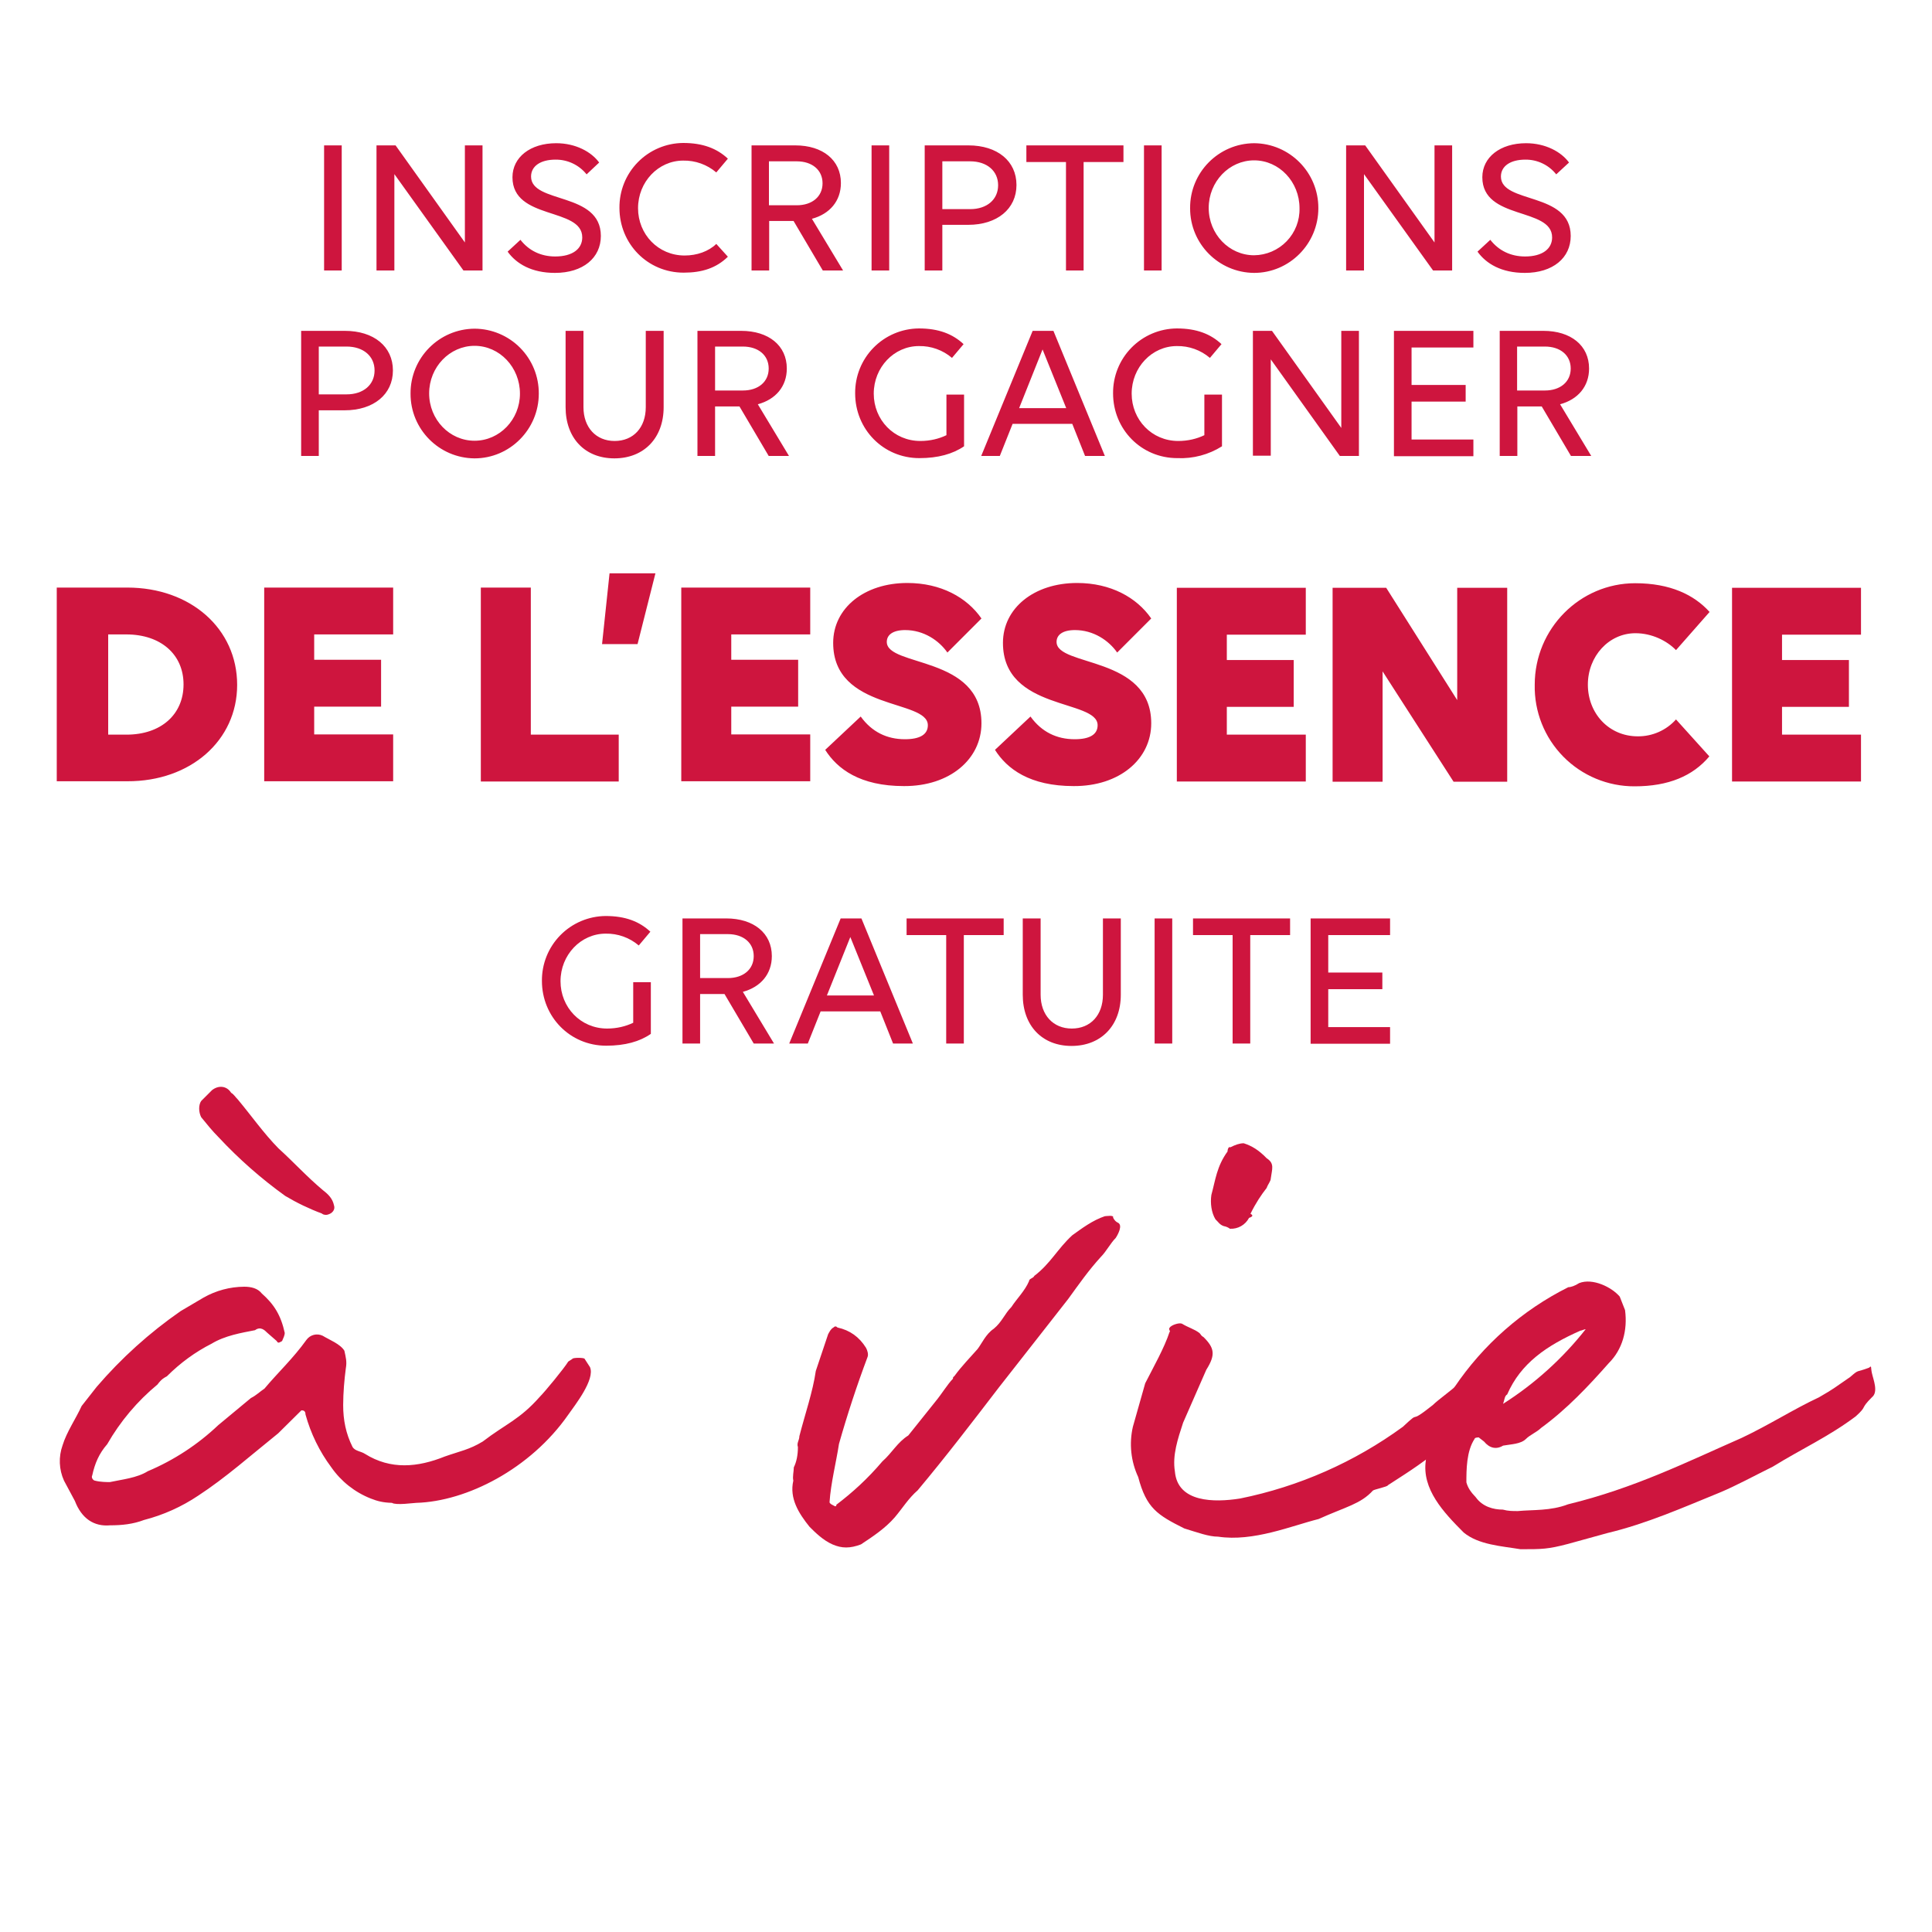
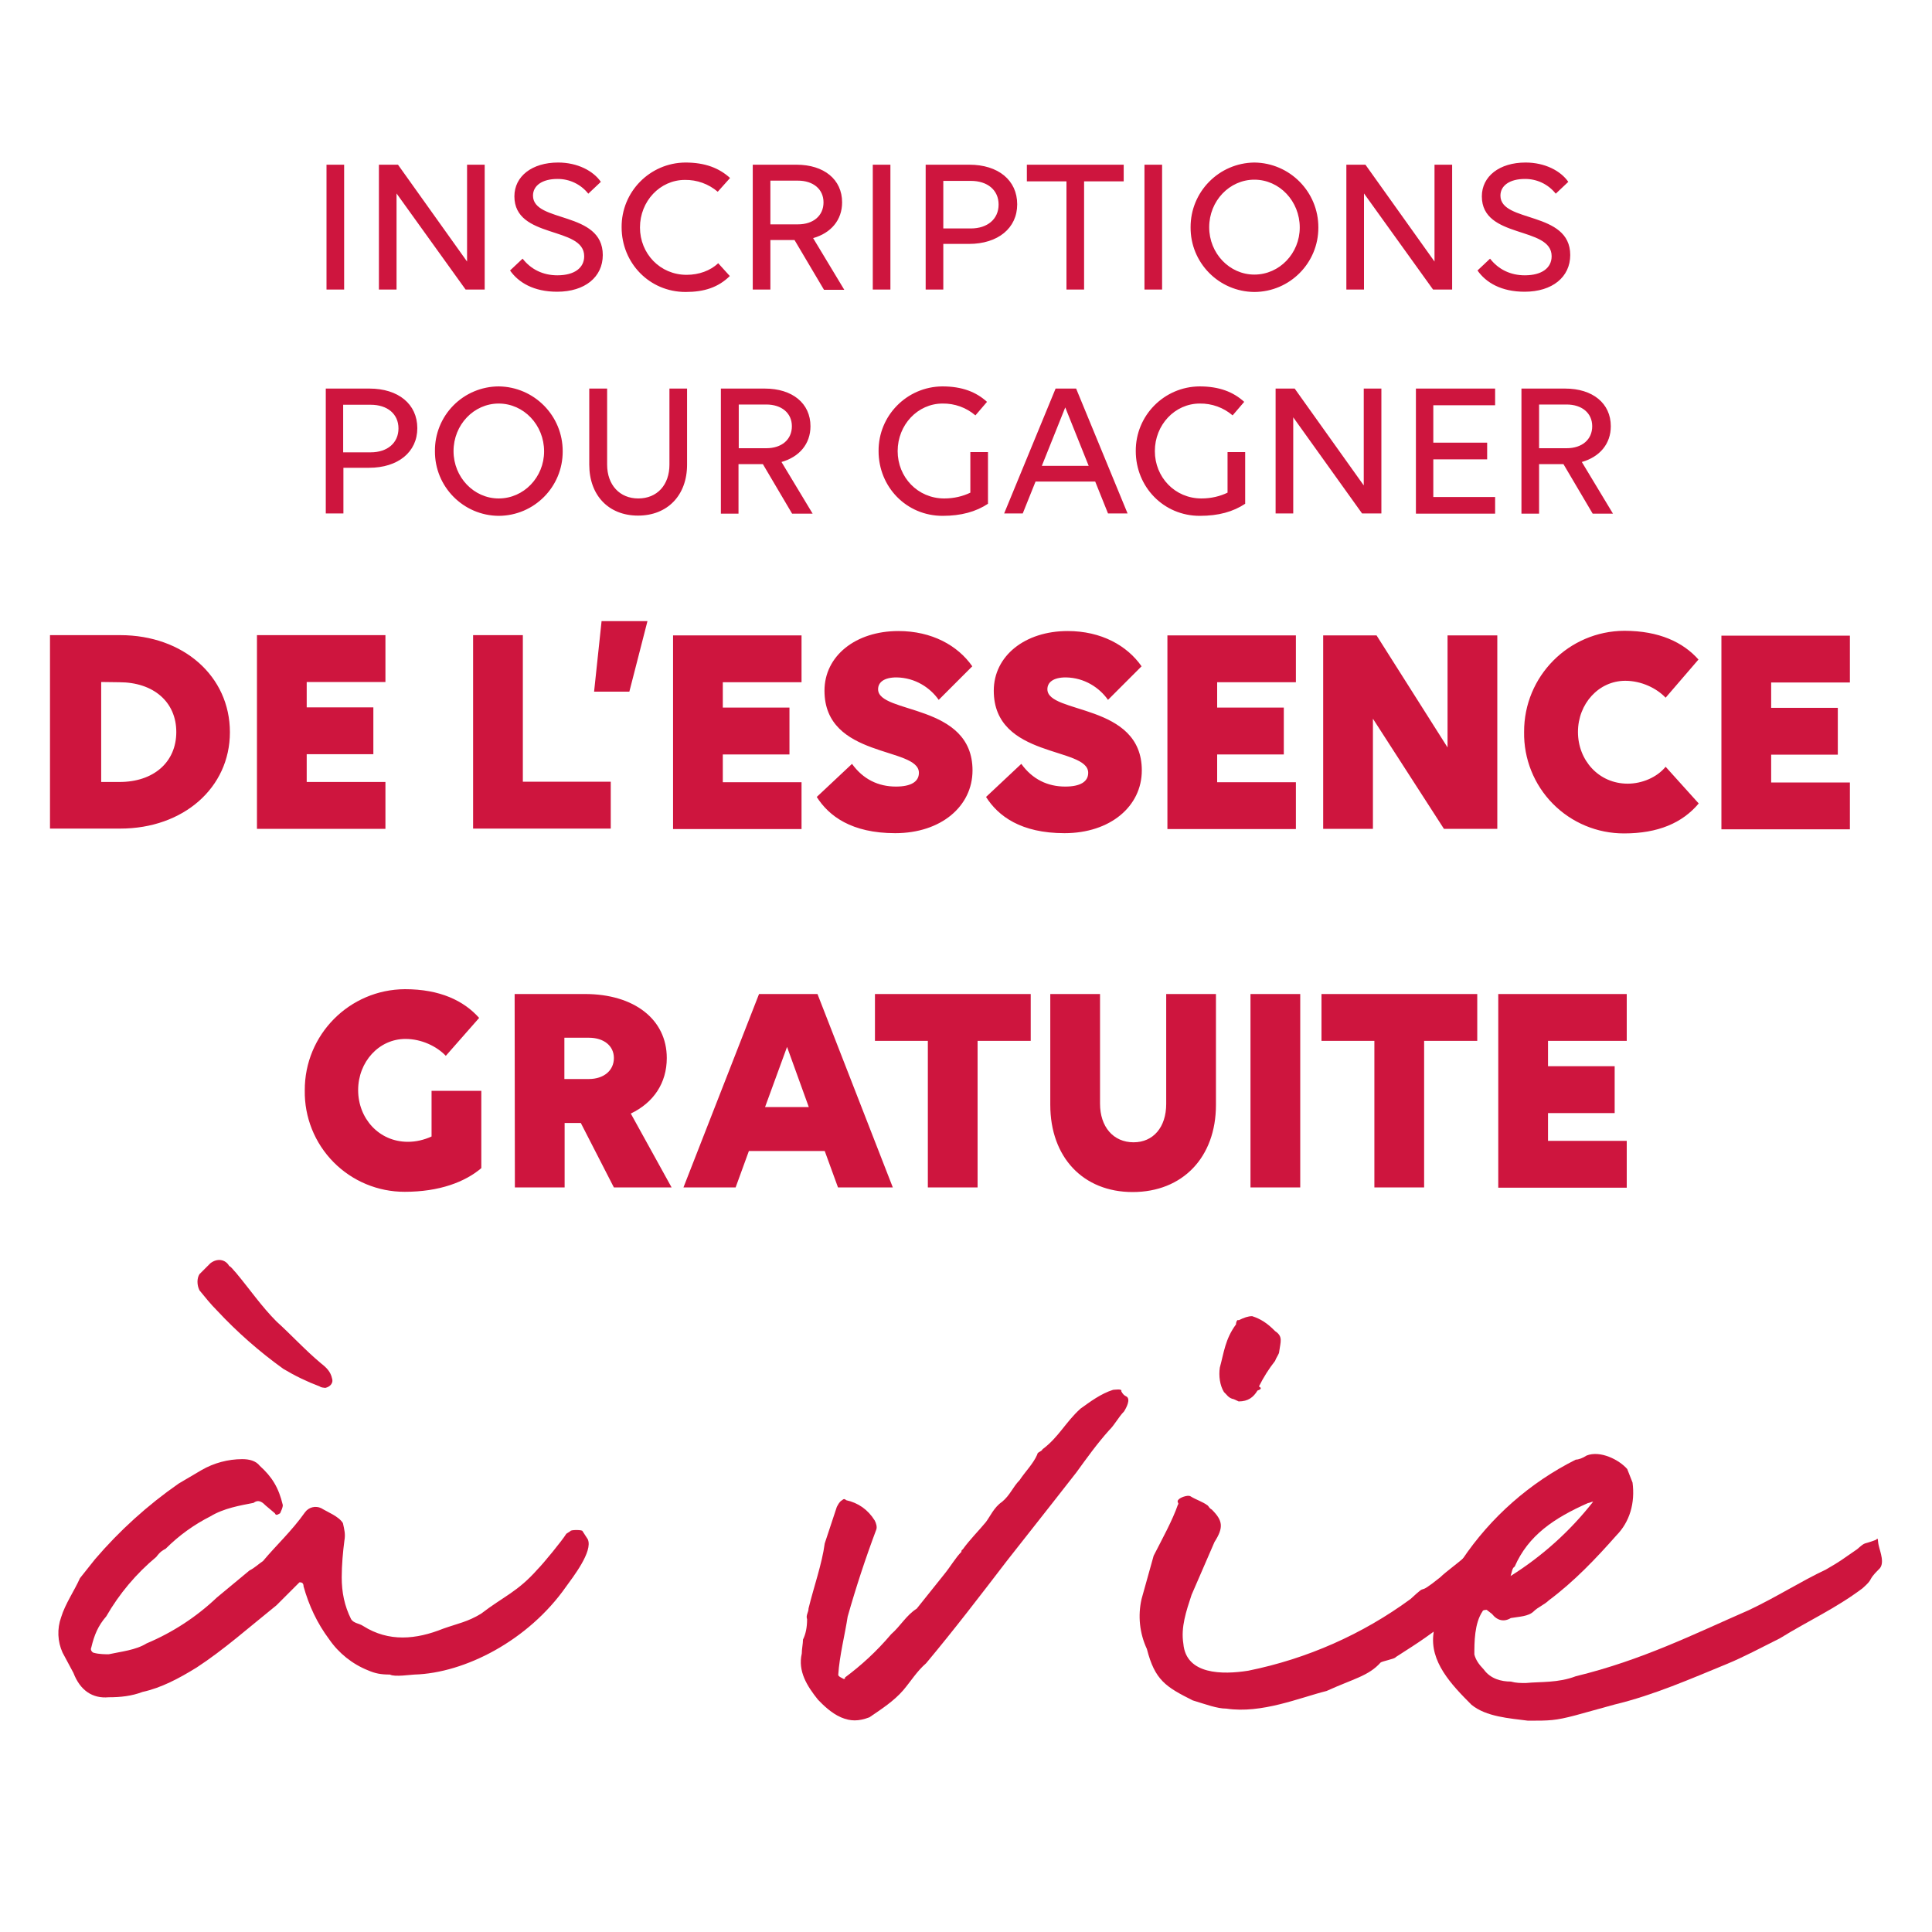
<svg xmlns="http://www.w3.org/2000/svg" width="80" height="80" viewBox="0 0 80 80">
-   <g fill="#CE153E">
-     <g>
-       <path d="M13.42 6.02h.73v5.18h-.73V6.02zM16.33 7.21v3.99h-.74V6.02h.79l2.87 4.02V6.02h.73v5.18h-.79l-2.86-3.99zM24.29 7.22A1.63 1.63 0 0 0 23 6.61c-.62 0-1.01.27-1.01.7 0 1.14 2.89.62 2.89 2.46 0 .91-.74 1.53-1.9 1.53-.97 0-1.6-.38-1.96-.88l.53-.49c.35.45.85.69 1.44.69.71 0 1.12-.31 1.12-.79 0-1.26-2.89-.7-2.89-2.49 0-.83.74-1.41 1.81-1.41.81 0 1.46.36 1.78.8l-.52.49zM29.66 7.14a2.05 2.05 0 0 0-1.37-.49c-1.03 0-1.87.88-1.87 1.97 0 1.08.83 1.96 1.93 1.96.51 0 .99-.17 1.31-.48l.48.53c-.48.47-1.07.66-1.83.66-1.5 0-2.66-1.2-2.66-2.68a2.66 2.66 0 0 1 2.64-2.69c.82 0 1.4.23 1.85.65l-.48.57zM31.12 6.02h1.81c1.14 0 1.89.61 1.89 1.56 0 .74-.46 1.28-1.2 1.48l1.29 2.14h-.84l-1.21-2.05h-1.01v2.05h-.73V6.02zm.72.66V8.5h1.15c.64 0 1.07-.36 1.07-.91s-.43-.91-1.07-.91h-1.15zM36.09 6.02h.73v5.18h-.73V6.02zM38.29 6.02h1.81c1.2 0 1.99.65 1.99 1.64 0 .99-.8 1.65-2 1.65h-1.07v1.89h-.73V6.02zm.73.66v1.98h1.15c.7 0 1.16-.4 1.16-.99s-.46-.99-1.16-.99h-1.15zM44.87 6.71v4.49h-.73V6.71H42.5v-.69h4.02v.69h-1.65zM47.37 6.02h.73v5.18h-.73V6.02zM54.59 8.62c0 1.48-1.2 2.68-2.66 2.68a2.67 2.67 0 0 1-2.65-2.68 2.67 2.67 0 0 1 2.65-2.69 2.68 2.68 0 0 1 2.66 2.69zm-.78 0c0-1.09-.84-1.98-1.88-1.98-1.03 0-1.88.88-1.88 1.97 0 1.08.84 1.96 1.88 1.96a1.9 1.9 0 0 0 1.88-1.95zM56.48 7.21v3.99h-.74V6.02h.79l2.87 4.02V6.02h.73v5.18h-.79l-2.86-3.99zM64.44 7.22a1.61 1.61 0 0 0-1.28-.61c-.62 0-1.01.27-1.01.7 0 1.14 2.89.62 2.89 2.46 0 .91-.74 1.53-1.9 1.53-.97 0-1.6-.38-1.96-.88l.53-.49c.35.45.85.69 1.44.69.71 0 1.12-.31 1.12-.79 0-1.26-2.89-.7-2.89-2.49 0-.83.74-1.41 1.81-1.41.81 0 1.46.36 1.78.8l-.53.49zM12.47 13.7h1.81c1.2 0 1.99.65 1.99 1.64 0 .99-.8 1.65-2 1.65H13.2v1.89h-.73V13.7zm.73.65v1.98h1.15c.7 0 1.16-.4 1.16-.99s-.46-.99-1.16-.99H13.2zM22.31 16.3c0 1.48-1.2 2.68-2.66 2.68A2.67 2.67 0 0 1 17 16.3a2.67 2.67 0 0 1 2.65-2.69 2.67 2.67 0 0 1 2.66 2.69zm-.78 0c0-1.09-.84-1.98-1.88-1.98-1.03 0-1.88.88-1.88 1.97 0 1.08.84 1.96 1.88 1.96s1.88-.88 1.88-1.95zM23.42 13.7h.74v3.16c0 .84.52 1.4 1.29 1.4.78 0 1.29-.56 1.29-1.4V13.7h.74v3.16c0 1.28-.82 2.12-2.04 2.12s-2.02-.84-2.02-2.12V13.7zM28.88 13.7h1.81c1.14 0 1.89.61 1.89 1.56 0 .74-.46 1.28-1.2 1.48l1.29 2.14h-.84l-1.21-2.05h-1.01v2.05h-.73V13.7zm.73.65v1.82h1.15c.64 0 1.07-.36 1.07-.91s-.43-.91-1.07-.91h-1.15zM38.07 18.97c-1.5 0-2.66-1.2-2.66-2.68a2.66 2.66 0 0 1 2.64-2.69c.82 0 1.4.23 1.85.65l-.48.57a2.05 2.05 0 0 0-1.37-.49c-1.03 0-1.87.88-1.87 1.97 0 1.08.83 1.96 1.93 1.96.4 0 .77-.09 1.08-.24v-1.68h.73v2.14c-.47.32-1.08.49-1.85.49zM44.4 17.55h-2.47l-.53 1.33h-.77l2.13-5.18h.86l2.13 5.18h-.82l-.53-1.33zm-1.23-3.08-.97 2.43h1.95l-.98-2.43zM48.75 18.97c-1.5 0-2.66-1.2-2.66-2.68a2.66 2.66 0 0 1 2.64-2.69c.82 0 1.4.23 1.85.65l-.48.57a2.05 2.05 0 0 0-1.37-.49c-1.03 0-1.87.88-1.87 1.97 0 1.08.83 1.96 1.93 1.96.4 0 .77-.09 1.08-.24v-1.68h.73v2.14a3.2 3.2 0 0 1-1.85.49zM52.62 14.88v3.99h-.74V13.7h.79l2.87 4.02V13.7h.73v5.18h-.79l-2.86-4zM57.72 13.7h3.29v.69h-2.56v1.55h2.24v.69h-2.24v1.57h2.56v.69h-3.29V13.7zM62.1 13.7h1.81c1.14 0 1.89.61 1.89 1.56 0 .74-.46 1.28-1.2 1.48l1.29 2.14h-.84l-1.21-2.05h-1.01v2.05h-.73V13.7zm.72.65v1.82h1.15c.64 0 1.07-.36 1.07-.91s-.43-.91-1.07-.91h-1.15z" />
+   <g>
+     <g fill="#CE153E">
+       <path d="M13.52 6.82h.73v5.17h-.73V6.82zM16.42 8.01v3.98h-.73V6.82h.79l2.86 4.01V6.82h.73v5.17h-.79l-2.86-3.98zM24.36 8.02a1.61 1.61 0 0 0-1.28-.61c-.62 0-1.01.27-1.01.69 0 1.14 2.89.62 2.89 2.46 0 .91-.74 1.52-1.89 1.52-.97 0-1.6-.38-1.95-.88l.52-.49c.35.45.85.69 1.44.69.71 0 1.11-.31 1.11-.79 0-1.26-2.89-.7-2.89-2.48 0-.83.73-1.4 1.81-1.4.81 0 1.46.35 1.77.8l-.52.49zM29.72 7.94a2.04 2.04 0 0 0-1.36-.49c-1.03 0-1.86.88-1.86 1.97 0 1.08.83 1.96 1.93 1.96.51 0 .98-.17 1.31-.48l.48.53c-.48.47-1.06.66-1.83.66-1.5 0-2.65-1.2-2.65-2.68a2.66 2.66 0 0 1 2.64-2.68c.82 0 1.4.23 1.85.64l-.51.57zM31.17 6.82h1.81c1.14 0 1.89.61 1.89 1.56 0 .73-.46 1.27-1.2 1.48L34.96 12h-.84L32.9 9.94h-1v2.05h-.73V6.82zm.73.66v1.81h1.14c.64 0 1.06-.36 1.06-.91s-.43-.9-1.06-.9H31.9zM36.14 6.82h.73v5.17h-.73V6.82zM38.33 6.82h1.81c1.19 0 1.98.64 1.98 1.64 0 .99-.8 1.64-2 1.64h-1.06v1.89h-.73V6.82zm.73.66v1.98h1.14c.69 0 1.15-.39 1.15-.99s-.46-.98-1.15-.98h-1.14zM44.89 7.51v4.48h-.73V7.51h-1.64v-.69h4.01v.69h-1.64zM47.39 6.82h.73v5.17h-.73V6.82zM54.59 9.42a2.66 2.66 0 0 1-2.65 2.67 2.66 2.66 0 0 1-2.64-2.68 2.67 2.67 0 0 1 2.64-2.68 2.68 2.68 0 0 1 2.65 2.69zm-.77 0c0-1.09-.84-1.98-1.88-1.98-1.03 0-1.87.88-1.87 1.97 0 1.08.84 1.96 1.87 1.96 1.04 0 1.88-.88 1.88-1.95zM56.48 8.01v3.98h-.73V6.82h.79l2.86 4.01V6.82h.73v5.17h-.79l-2.86-3.98zM64.42 8.02a1.61 1.61 0 0 0-1.28-.61c-.62 0-1.01.27-1.01.69 0 1.14 2.89.62 2.89 2.46 0 .91-.74 1.52-1.89 1.52-.97 0-1.6-.38-1.95-.88l.52-.49c.35.45.85.69 1.44.69.71 0 1.11-.31 1.11-.79 0-1.26-2.89-.7-2.89-2.48 0-.83.73-1.4 1.81-1.4.81 0 1.46.35 1.77.8l-.52.49zM13.49 16.09h1.81c1.19 0 1.98.64 1.98 1.64 0 .99-.8 1.64-2 1.64h-1.06v1.89h-.73v-5.17zm.72.66v1.98h1.14c.69 0 1.15-.39 1.15-.99s-.46-.98-1.15-.98h-1.14zM23.3 18.69a2.66 2.66 0 0 1-2.65 2.67 2.66 2.66 0 0 1-2.64-2.68A2.65 2.65 0 0 1 20.65 16a2.68 2.68 0 0 1 2.65 2.69zm-.77 0c0-1.09-.84-1.98-1.88-1.98-1.03 0-1.87.88-1.87 1.97 0 1.08.84 1.96 1.87 1.96 1.04 0 1.88-.88 1.88-1.95zM24.41 16.09h.73v3.15c0 .84.52 1.4 1.29 1.4.78 0 1.29-.56 1.29-1.4v-3.15h.73v3.15c0 1.27-.81 2.11-2.03 2.11s-2.02-.84-2.02-2.11v-3.15zM29.86 16.09h1.81c1.14 0 1.89.61 1.89 1.56 0 .73-.46 1.27-1.2 1.48l1.29 2.14h-.85l-1.21-2.05h-1.01v2.05h-.73v-5.18zm.73.66v1.81h1.14c.64 0 1.06-.36 1.06-.91s-.43-.9-1.06-.9h-1.14zM39.03 21.36c-1.5 0-2.65-1.2-2.65-2.68A2.66 2.66 0 0 1 39.02 16c.82 0 1.4.23 1.85.64l-.48.56a2.04 2.04 0 0 0-1.36-.49c-1.03 0-1.86.88-1.86 1.97 0 1.08.83 1.96 1.93 1.96.4 0 .77-.09 1.08-.24v-1.68h.73v2.14c-.5.33-1.11.5-1.88.5zM45.35 19.94h-2.47l-.53 1.32h-.77l2.13-5.17h.85l2.13 5.17h-.81l-.53-1.32zm-1.24-3.07-.97 2.42h1.94l-.97-2.42zM49.68 21.36c-1.5 0-2.65-1.2-2.65-2.68A2.66 2.66 0 0 1 49.67 16c.82 0 1.4.23 1.85.64l-.48.56a2.04 2.04 0 0 0-1.36-.49c-1.03 0-1.86.88-1.86 1.97 0 1.08.83 1.96 1.93 1.96.4 0 .77-.09 1.08-.24v-1.68h.73v2.14c-.5.33-1.1.5-1.88.5zM53.55 17.28v3.98h-.73v-5.17h.79l2.86 4.01v-4.01h.73v5.17h-.8l-2.85-3.98zM58.63 16.09h3.28v.69h-2.56v1.55h2.23v.69h-2.23v1.56h2.56v.69h-3.28v-5.18zM63 16.09h1.81c1.14 0 1.89.61 1.89 1.56 0 .73-.46 1.27-1.2 1.48l1.29 2.14h-.84l-1.21-2.05h-1.01v2.05H63v-5.18zm.73.66v1.81h1.14c.64 0 1.06-.36 1.06-.91s-.43-.9-1.06-.9h-1.14z" />
+     </g>
+     <g fill="#CE153E">
+       <path d="M15.25 69.17a3.57 3.57 0 0 1-1.62-1.29c-.5-.67-.84-1.4-1.06-2.19 0-.17-.11-.17-.17-.17l-.95.95c-1.12.9-2.19 1.85-3.31 2.58-.73.45-1.46.84-2.24 1.01-.45.17-.9.22-1.4.22-.67.06-1.18-.28-1.46-1.01l-.45-.84a1.95 1.95 0 0 1-.06-1.46c.17-.56.56-1.12.78-1.62l.62-.78a18.34 18.34 0 0 1 3.47-3.14l.95-.56a3.4 3.4 0 0 1 1.68-.45c.28 0 .56.06.73.28.5.45.78.9.95 1.62 0 .11-.06.22-.11.34-.11.06-.17.11-.22 0l-.38-.32c-.11-.11-.28-.28-.5-.11-.56.11-1.23.22-1.79.56-.67.34-1.29.78-1.85 1.34-.11.06-.22.11-.39.34a9.11 9.11 0 0 0-2.07 2.46c-.34.39-.5.78-.62 1.29-.06.11.06.22.11.22.21.06.5.06.61.06.5-.11 1.12-.17 1.57-.45a9.67 9.67 0 0 0 2.91-1.9l1.35-1.12c.22-.11.39-.28.56-.39.56-.67 1.18-1.23 1.74-2.02a.54.54 0 0 1 .67-.17c.28.17.73.34.9.62.06.28.11.45.06.73-.06.45-.11 1.01-.11 1.51 0 .62.11 1.18.39 1.74.11.17.34.17.5.28 1.06.67 2.19.56 3.31.11.62-.22 1.01-.28 1.57-.62.95-.73 1.51-.9 2.35-1.85.22-.22 1.01-1.18 1.18-1.46l.17-.11c0-.06.5-.06.5 0l.22.34c.22.5-.62 1.57-.9 1.96-1.57 2.24-4.2 3.58-6.28 3.64-.11 0-.84.11-1.01 0-.39 0-.62-.05-.9-.17zm-2.01-11.76a9.21 9.21 0 0 1-1.51-.73 18.54 18.54 0 0 1-2.74-2.41c-.28-.28-.5-.56-.73-.84-.11-.22-.11-.5 0-.67l.45-.45c.28-.22.62-.17.78.11.11.06.17.17.28.28.56.67 1.06 1.4 1.68 2.02.62.56 1.18 1.18 1.85 1.74.22.17.39.34.45.62.06.17-.06.34-.28.39-.06-.01-.17-.01-.23-.06zM33.25 67.89c.11-.22.17-.5.17-.84-.06-.17.06-.28.06-.45.22-.9.56-1.85.67-2.69l.5-1.51c.06-.11.11-.22.22-.28.06-.06.11-.06.17 0 .5.11.9.39 1.18.84.06.11.11.28.06.39a45.57 45.57 0 0 0-1.18 3.59c-.11.73-.34 1.62-.39 2.41 0 .06.11.11.11.11l.11.06c.06 0 .06 0 .06-.06.67-.5 1.29-1.06 1.91-1.79.39-.34.62-.78 1.06-1.06l1.12-1.4c.28-.34.5-.73.73-.95 0-.06 0-.06.06-.11.28-.39.67-.78.95-1.12.17-.22.34-.62.67-.84.34-.28.45-.62.73-.9.22-.34.56-.67.73-1.06 0-.11.17-.11.22-.22.67-.5.95-1.12 1.57-1.68.39-.28.84-.62 1.35-.78.06 0 .39-.06.34.06.06.11.11.17.22.22.17.11 0 .45-.11.62-.22.22-.39.56-.62.78-.5.56-.9 1.12-1.35 1.74l-1.01 1.29-1.85 2.35c-1.12 1.46-2.19 2.86-3.36 4.26-.39.34-.62.73-.95 1.12-.39.45-.9.78-1.4 1.12-.45.17-.78.17-1.18 0-.39-.17-.73-.5-.95-.73-.45-.56-.84-1.18-.67-1.91 0-.19.05-.41.05-.58zM49.39 70.41c-1.12-.56-1.57-.84-1.9-2.13a3.2 3.2 0 0 1-.22-2.07l.5-1.79c.34-.67.78-1.46 1.01-2.13.06 0-.06-.11 0-.17.06-.11.39-.22.5-.17.28.17.5.22.73.39.06.06.06.11.17.17.45.45.5.73.11 1.34l-.95 2.19c-.22.67-.45 1.34-.34 2.02.11 1.29 1.62 1.29 2.69 1.12a17.1 17.1 0 0 0 6.72-2.97c.84-.78.11 0 1.23-.9.22-.22.78-.62 1.01-.84.62-.34 1.74-1.62 2.13-.95.11.28-.28.73-.06 1.12l-.11.34c-.11.34-.39.39-.73.45-.5.45-.95.78-1.4 1.29-1.46 1.12-1.57 1.18-2.69 1.9 0 .06-.56.17-.62.22-.5.56-1.12.67-2.24 1.18-1.12.28-2.69.95-4.15.73-.38 0-.83-.17-1.39-.34zm1.63-12.49c-.17-.06-.22-.17-.34-.28-.17-.28-.22-.67-.17-1.01.17-.62.22-1.18.67-1.79 0-.11.06-.22.11-.17.22-.11.39-.17.56-.17.34.11.62.28.95.62.34.22.22.45.17.84 0 .11-.11.22-.17.39a6.1 6.1 0 0 0-.67 1.06c.11.06.11.11-.06.17-.17.28-.39.45-.78.45-.11-.05-.22-.11-.27-.11z" />
+       <path d="M60.93 70.59c-.84-.84-1.74-1.79-1.57-2.97 0-.11.06-.78.17-.95l.11-.34c.39-.9.39-.9.9-1.74a12.33 12.33 0 0 1 4.71-4.15c.11 0 .28-.06.45-.17.56-.22 1.34.17 1.68.56l.22.56c.11.84-.11 1.62-.67 2.19-.84.95-1.74 1.9-2.8 2.69-.17.17-.45.28-.62.45-.22.22-.62.22-.95.28-.28.17-.56.11-.78-.17l-.22-.17s-.17 0-.17.06c-.34.5-.34 1.29-.34 1.79.06.22.17.39.39.62.28.39.73.5 1.12.5.22.06.39.06.62.06.62-.06 1.34 0 2.07-.28 2.75-.67 4.88-1.74 7.17-2.74 1.18-.56 2.13-1.18 3.19-1.68.67-.39.56-.34 1.29-.84.39-.34.22-.17.78-.39.11-.11.06 0 .11.22.06.28.28.78 0 1.01-.5.5-.17.34-.67.78-1.12.84-2.24 1.34-3.42 2.07-.78.39-1.51.78-2.19 1.06-1.51.62-3.03 1.29-4.65 1.68l-1.63.45c-.84.22-1.06.22-1.96.22-.77-.1-1.73-.16-2.34-.66zm5.04-8.41c-.06 0-.17.06-.22.06-1.4.62-2.47 1.34-3.03 2.63-.11.06-.11.22-.17.39a13.34 13.34 0 0 0 3.42-3.08z" />
+     </g>
+     <g fill="#CE153E">
+       <path d="M2.07 26.3h2.91c2.61 0 4.54 1.7 4.54 4.02 0 2.3-1.93 3.99-4.54 3.99H2.07V26.3zm2.12 1.94v4.14h.76c1.41 0 2.35-.82 2.35-2.07 0-1.24-.94-2.06-2.36-2.06l-.75-.01zM10.64 26.3h5.32v1.94H12.7v1.05h2.76v1.94H12.7v1.15h3.26v1.94h-5.32V26.3zM19.59 26.3h2.06v6.07h3.64v1.94h-5.7V26.3zM26.06 28.64H24.6l.31-2.92h1.9l-.75 2.92zM27.87 26.31h5.32v1.94h-3.26v1.05h2.76v1.94h-2.76v1.15h3.26v1.94h-5.32v-8.02zM38.87 28.98c-.35-.5-.97-.92-1.75-.93-.51 0-.76.2-.76.49 0 1.04 3.91.56 3.91 3.36 0 1.49-1.31 2.6-3.2 2.6-1.81 0-2.75-.71-3.25-1.5l1.46-1.37c.46.64 1.09.94 1.82.94.62 0 .95-.2.95-.57 0-1.09-3.91-.58-3.91-3.4 0-1.44 1.29-2.47 3.06-2.47 1.39 0 2.46.6 3.06 1.46l-1.39 1.39zM45.88 28.98c-.35-.5-.97-.92-1.75-.93-.51 0-.76.2-.76.49 0 1.04 3.91.56 3.91 3.36 0 1.49-1.31 2.6-3.2 2.6-1.81 0-2.75-.71-3.25-1.5l1.46-1.37c.46.64 1.09.94 1.82.94.62 0 .95-.2.95-.57 0-1.09-3.91-.58-3.91-3.4 0-1.44 1.29-2.47 3.06-2.47 1.39 0 2.46.6 3.06 1.46l-1.39 1.39zM48.34 26.31h5.32v1.94H50.4v1.05h2.76v1.94H50.4v1.15h3.26v1.94h-5.32v-8.02zM56.85 29.76v4.56h-2.06v-8.01H57l2.94 4.64v-4.64H62v8.01h-2.21l-2.94-4.56zM68.97 28.89c-.37-.39-1-.7-1.67-.7-1.1 0-1.96.95-1.96 2.12 0 1.17.86 2.14 2.06 2.14.59 0 1.21-.26 1.57-.7l1.37 1.52c-.68.81-1.69 1.24-3.09 1.24a4.13 4.13 0 0 1-4.14-4.2 4.17 4.17 0 0 1 4.15-4.19c1.45 0 2.44.48 3.07 1.19l-1.36 1.58zM71.28 26.32h5.32v1.94h-3.26v1.05h2.76v1.94h-2.76v1.15h3.26v1.94h-5.32v-8.02z" />
    </g>
    <g>
-       <path d="M15.35 62.05a3.6 3.6 0 0 1-1.63-1.29 6.57 6.57 0 0 1-1.07-2.19c0-.17-.11-.17-.17-.17l-.96.95c-1.12.9-2.19 1.85-3.31 2.58a7.3 7.3 0 0 1-2.25 1.01c-.45.17-.9.22-1.4.22-.67.06-1.18-.28-1.46-1.01l-.45-.84a1.95 1.95 0 0 1-.06-1.46c.17-.56.56-1.12.79-1.63l.62-.79a18.39 18.39 0 0 1 3.48-3.14l.95-.56a3.46 3.46 0 0 1 1.68-.45c.28 0 .56.06.73.28.51.45.79.9.95 1.63 0 .11-.06.22-.11.34-.11.06-.17.11-.22 0l-.39-.34c-.11-.11-.28-.28-.51-.11-.56.11-1.24.22-1.8.56-.67.34-1.29.79-1.85 1.35-.11.06-.22.11-.39.34a9.01 9.01 0 0 0-2.08 2.47c-.34.39-.51.79-.62 1.29-.06.11.06.22.11.22.22.06.51.06.62.06.51-.11 1.12-.17 1.57-.45a9.75 9.75 0 0 0 2.92-1.91l1.35-1.12c.22-.11.39-.28.56-.39.56-.67 1.18-1.24 1.74-2.02a.54.54 0 0 1 .67-.17c.28.17.73.34.9.62.06.28.11.45.06.73-.06.45-.11 1.01-.11 1.52 0 .62.11 1.18.39 1.74.11.17.34.17.51.28 1.07.67 2.19.56 3.31.11.62-.22 1.01-.28 1.57-.62.95-.73 1.52-.9 2.36-1.85.22-.22 1.01-1.18 1.18-1.46l.17-.11c0-.06.51-.06.51 0l.22.34c.22.51-.62 1.57-.9 1.97-1.57 2.25-4.21 3.59-6.29 3.65-.11 0-.84.11-1.01 0-.37-.01-.6-.07-.88-.18zm-2.02-11.8a9.33 9.33 0 0 1-1.52-.73 18.69 18.69 0 0 1-2.75-2.42c-.28-.28-.5-.56-.73-.84-.11-.22-.11-.51 0-.67l.45-.45c.28-.22.62-.17.79.11.11.06.17.17.28.28.56.67 1.07 1.4 1.68 2.02.62.56 1.18 1.18 1.85 1.74.22.17.39.34.45.62.06.17-.06.34-.28.39-.05.01-.16.01-.22-.05zM32.87 60.76c.11-.22.17-.51.17-.84-.06-.17.06-.28.06-.45.23-.9.56-1.85.68-2.7l.51-1.52c.06-.11.11-.22.22-.28.06-.06.11-.06.17 0 .51.11.9.39 1.18.84.06.11.11.28.06.39a45.57 45.57 0 0 0-1.18 3.59c-.11.73-.34 1.63-.39 2.41 0 .06.11.11.11.11l.11.06c.06 0 .06 0 .06-.06.67-.51 1.29-1.07 1.91-1.8.39-.34.62-.79 1.07-1.07l1.12-1.4c.28-.34.51-.73.73-.95 0-.06 0-.06.06-.11.28-.39.67-.79.96-1.12.17-.22.34-.62.67-.84.34-.28.45-.62.73-.9.22-.34.56-.67.73-1.07 0-.11.17-.11.22-.22.67-.51.96-1.12 1.57-1.68.39-.28.84-.62 1.35-.79.06 0 .39-.06.34.06.06.11.11.17.22.22.17.11 0 .45-.11.62-.22.22-.39.56-.62.79-.51.56-.9 1.12-1.35 1.74l-1.01 1.29-1.85 2.36c-1.12 1.46-2.19 2.86-3.37 4.27-.39.34-.62.73-.95 1.12-.39.45-.9.79-1.4 1.12-.45.17-.79.17-1.18 0-.39-.17-.73-.51-.95-.73-.45-.56-.84-1.18-.67-1.91-.04-.16.02-.38.02-.55zM49.04 63.29c-1.12-.56-1.57-.84-1.91-2.13a3.22 3.22 0 0 1-.22-2.08l.51-1.8c.34-.67.79-1.46 1.01-2.13.06 0-.06-.11 0-.17.06-.11.39-.22.51-.17.28.17.51.22.73.39.06.06.06.11.17.17.45.45.5.73.11 1.35l-.96 2.19c-.22.67-.45 1.35-.34 2.02.11 1.29 1.63 1.29 2.7 1.12a17.24 17.24 0 0 0 6.74-2.97c.84-.79.11 0 1.24-.9.22-.22.79-.62 1.01-.84.62-.34 1.74-1.63 2.13-.95.11.28-.28.73-.06 1.12l-.11.34c-.11.34-.39.39-.73.45-.51.45-.95.79-1.4 1.29-1.46 1.12-1.57 1.18-2.7 1.91 0 .06-.56.17-.62.22-.51.56-1.12.67-2.25 1.18-1.12.28-2.7.95-4.16.73-.39 0-.84-.17-1.4-.34zm1.63-12.52c-.17-.06-.22-.17-.34-.28-.17-.28-.22-.67-.17-1.01.17-.62.22-1.18.67-1.8 0-.11.06-.22.11-.17.22-.11.39-.17.56-.17.34.11.62.28.95.62.34.22.22.45.17.84 0 .11-.11.22-.17.39-.22.28-.45.62-.67 1.07.11.06.11.11-.06.17a.84.84 0 0 1-.79.45.6.6 0 0 0-.26-.11z" />
-       <path d="M60.61 63.46c-.84-.84-1.74-1.8-1.57-2.98 0-.11.06-.79.17-.95l.11-.34c.39-.9.39-.9.9-1.74a12.36 12.36 0 0 1 4.72-4.15c.11 0 .28-.06.45-.17.56-.22 1.35.17 1.68.56l.22.56c.11.84-.11 1.63-.67 2.19-.84.95-1.74 1.91-2.81 2.69-.17.17-.45.28-.62.45-.22.22-.62.22-.95.28-.28.17-.56.11-.79-.17l-.22-.17s-.17 0-.17.06c-.34.51-.34 1.29-.34 1.8.06.22.17.39.39.62.28.39.73.51 1.12.51.22.06.39.06.62.06.62-.06 1.35 0 2.08-.28 2.75-.67 4.89-1.74 7.19-2.75 1.18-.56 2.13-1.18 3.2-1.68.67-.39.56-.34 1.29-.84.39-.34.22-.17.79-.39.11-.11.06 0 .11.22.06.28.28.79 0 1.01-.51.51-.17.34-.67.79-1.12.84-2.25 1.35-3.43 2.08-.79.39-1.52.79-2.19 1.07-1.52.62-3.03 1.29-4.66 1.68l-1.63.45c-.84.22-1.07.22-1.97.22-.78-.13-1.73-.18-2.35-.69zm5.05-8.42c-.06 0-.17.06-.22.06-1.4.62-2.47 1.35-3.03 2.64-.11.06-.11.22-.17.39a13.74 13.74 0 0 0 3.42-3.09z" />
-     </g>
-     <g>
-       <path d="M2.35 24.33h2.92c2.62 0 4.55 1.7 4.55 4.03 0 2.3-1.93 4-4.55 3.99H2.35v-8.02zm2.13 1.94v4.15h.76c1.42 0 2.36-.83 2.36-2.08 0-1.24-.94-2.07-2.37-2.07h-.75zM10.94 24.33h5.34v1.94h-3.27v1.05h2.77v1.94h-2.77v1.15h3.27v1.94h-5.34v-8.02zM19.91 24.33h2.07v6.09h3.64v1.94h-5.71v-8.03zM26.4 26.67h-1.47l.31-2.93h1.9l-.74 2.93zM28.21 24.33h5.34v1.94h-3.27v1.05h2.77v1.94h-2.77v1.15h3.27v1.94h-5.34v-8.02zM39.23 27.02c-.35-.5-.98-.93-1.75-.93-.51 0-.76.2-.76.49 0 1.04 3.92.56 3.92 3.37 0 1.49-1.32 2.61-3.21 2.6-1.82 0-2.76-.71-3.26-1.5l1.47-1.38c.46.64 1.09.94 1.83.94.63 0 .95-.2.95-.58 0-1.09-3.92-.58-3.92-3.41 0-1.44 1.29-2.48 3.07-2.48 1.39 0 2.47.6 3.07 1.47l-1.41 1.41zM46.26 27.02c-.35-.5-.98-.93-1.75-.93-.51 0-.76.2-.76.49 0 1.04 3.92.56 3.92 3.37 0 1.49-1.32 2.61-3.21 2.6-1.82 0-2.76-.71-3.26-1.5l1.47-1.38c.46.64 1.09.94 1.83.94.63 0 .95-.2.95-.58 0-1.09-3.92-.58-3.92-3.41 0-1.44 1.29-2.48 3.07-2.48 1.39 0 2.47.6 3.07 1.47l-1.41 1.41zM48.73 24.34h5.34v1.94H50.8v1.05h2.77v1.94H50.8v1.15h3.27v1.94h-5.34v-8.02zM57.25 27.8v4.57h-2.07v-8.03h2.22l2.94 4.65v-4.65h2.07v8.03h-2.22l-2.94-4.57zM69.4 26.92c-.38-.39-1-.7-1.68-.7-1.1 0-1.97.95-1.97 2.13s.86 2.14 2.07 2.14a2.1 2.1 0 0 0 1.58-.7l1.38 1.53c-.68.81-1.69 1.24-3.09 1.24a4.12 4.12 0 0 1-4.14-4.21c0-2.32 1.87-4.2 4.16-4.2 1.45 0 2.44.48 3.08 1.19l-1.39 1.58zM71.72 24.34h5.34v1.94h-3.27v1.05h2.77v1.94h-2.77v1.15h3.27v1.94h-5.34v-8.02z" />
-     </g>
-     <g>
-       <path d="M25.1 43.3c-1.5 0-2.66-1.2-2.66-2.68a2.66 2.66 0 0 1 2.64-2.69c.82 0 1.4.23 1.85.65l-.48.57a2.05 2.05 0 0 0-1.37-.49c-1.03 0-1.87.88-1.87 1.97 0 1.08.83 1.96 1.93 1.96.4 0 .77-.09 1.08-.24v-1.68h.73v2.14c-.46.32-1.07.49-1.85.49zM28.26 38.03h1.81c1.14 0 1.89.61 1.89 1.56 0 .74-.46 1.28-1.2 1.48l1.29 2.14h-.84L30 41.16h-1.01v2.05h-.73v-5.18zm.73.65v1.82h1.15c.64 0 1.07-.36 1.07-.91s-.43-.91-1.07-.91h-1.15zM36.45 41.88h-2.47l-.53 1.33h-.77l2.13-5.18h.86l2.13 5.18h-.82l-.53-1.33zm-1.24-3.08-.97 2.42h1.95l-.98-2.42zM39.91 38.72v4.49h-.73v-4.49h-1.64v-.69h4.02v.69h-1.65zM42.35 38.03h.74v3.16c0 .84.52 1.4 1.29 1.4.78 0 1.29-.56 1.29-1.4v-3.16h.74v3.16c0 1.28-.82 2.12-2.04 2.12-1.22 0-2.02-.84-2.02-2.12v-3.16zM47.81 38.03h.73v5.18h-.73v-5.18zM51.77 38.72v4.49h-.73v-4.49H49.4v-.69h4.02v.69h-1.65zM54.27 38.03h3.29v.69H55v1.55h2.24v.69H55v1.57h2.56v.69h-3.29v-5.19z" />
+       <g fill="#CE153E">
+         <path d="M16.76 49.35a4.13 4.13 0 0 1-4.14-4.2 4.17 4.17 0 0 1 4.15-4.19c1.45 0 2.44.48 3.07 1.19l-1.38 1.57c-.37-.39-1-.7-1.67-.7-1.1 0-1.96.95-1.96 2.12 0 1.17.86 2.14 2.06 2.14.34 0 .67-.08.98-.22v-1.89h2.06v3.2c-.67.57-1.73.98-3.17.98zM21.31 41.16h2.91c2.04 0 3.39 1.05 3.39 2.65 0 1.04-.55 1.85-1.49 2.3l1.69 3.06h-2.39l-1.37-2.67h-.67v2.67h-2.06l-.01-8.01zm2.06 1.81v1.71h1.01c.62 0 1.04-.35 1.04-.87 0-.5-.41-.84-1.04-.84h-1.01zM34.15 47.66h-3.14l-.55 1.51H28.3l3.13-8.01h2.42l3.12 8.01H34.7l-.55-1.51zm-1.56-4.31-.91 2.49h1.81l-.9-2.49zM40.48 43.1v6.07h-2.06V43.1h-2.19v-1.94h6.45v1.94h-2.2zM43.49 41.16h2.06v4.54c0 .96.55 1.6 1.39 1.6.81 0 1.35-.62 1.35-1.59v-4.55h2.06v4.59c0 2.17-1.38 3.61-3.45 3.61-2.05 0-3.41-1.44-3.41-3.61v-4.59zM51.78 41.16h2.06v8.01h-2.06v-8.01zM58.97 43.1v6.07h-2.06V43.1h-2.19v-1.94h6.45v1.94h-2.2zM62.04 41.16h5.32v1.94H64.1v1.05h2.76v1.94H64.1v1.15h3.26v1.94h-5.32v-8.02z" />
+       </g>
    </g>
  </g>
</svg>
